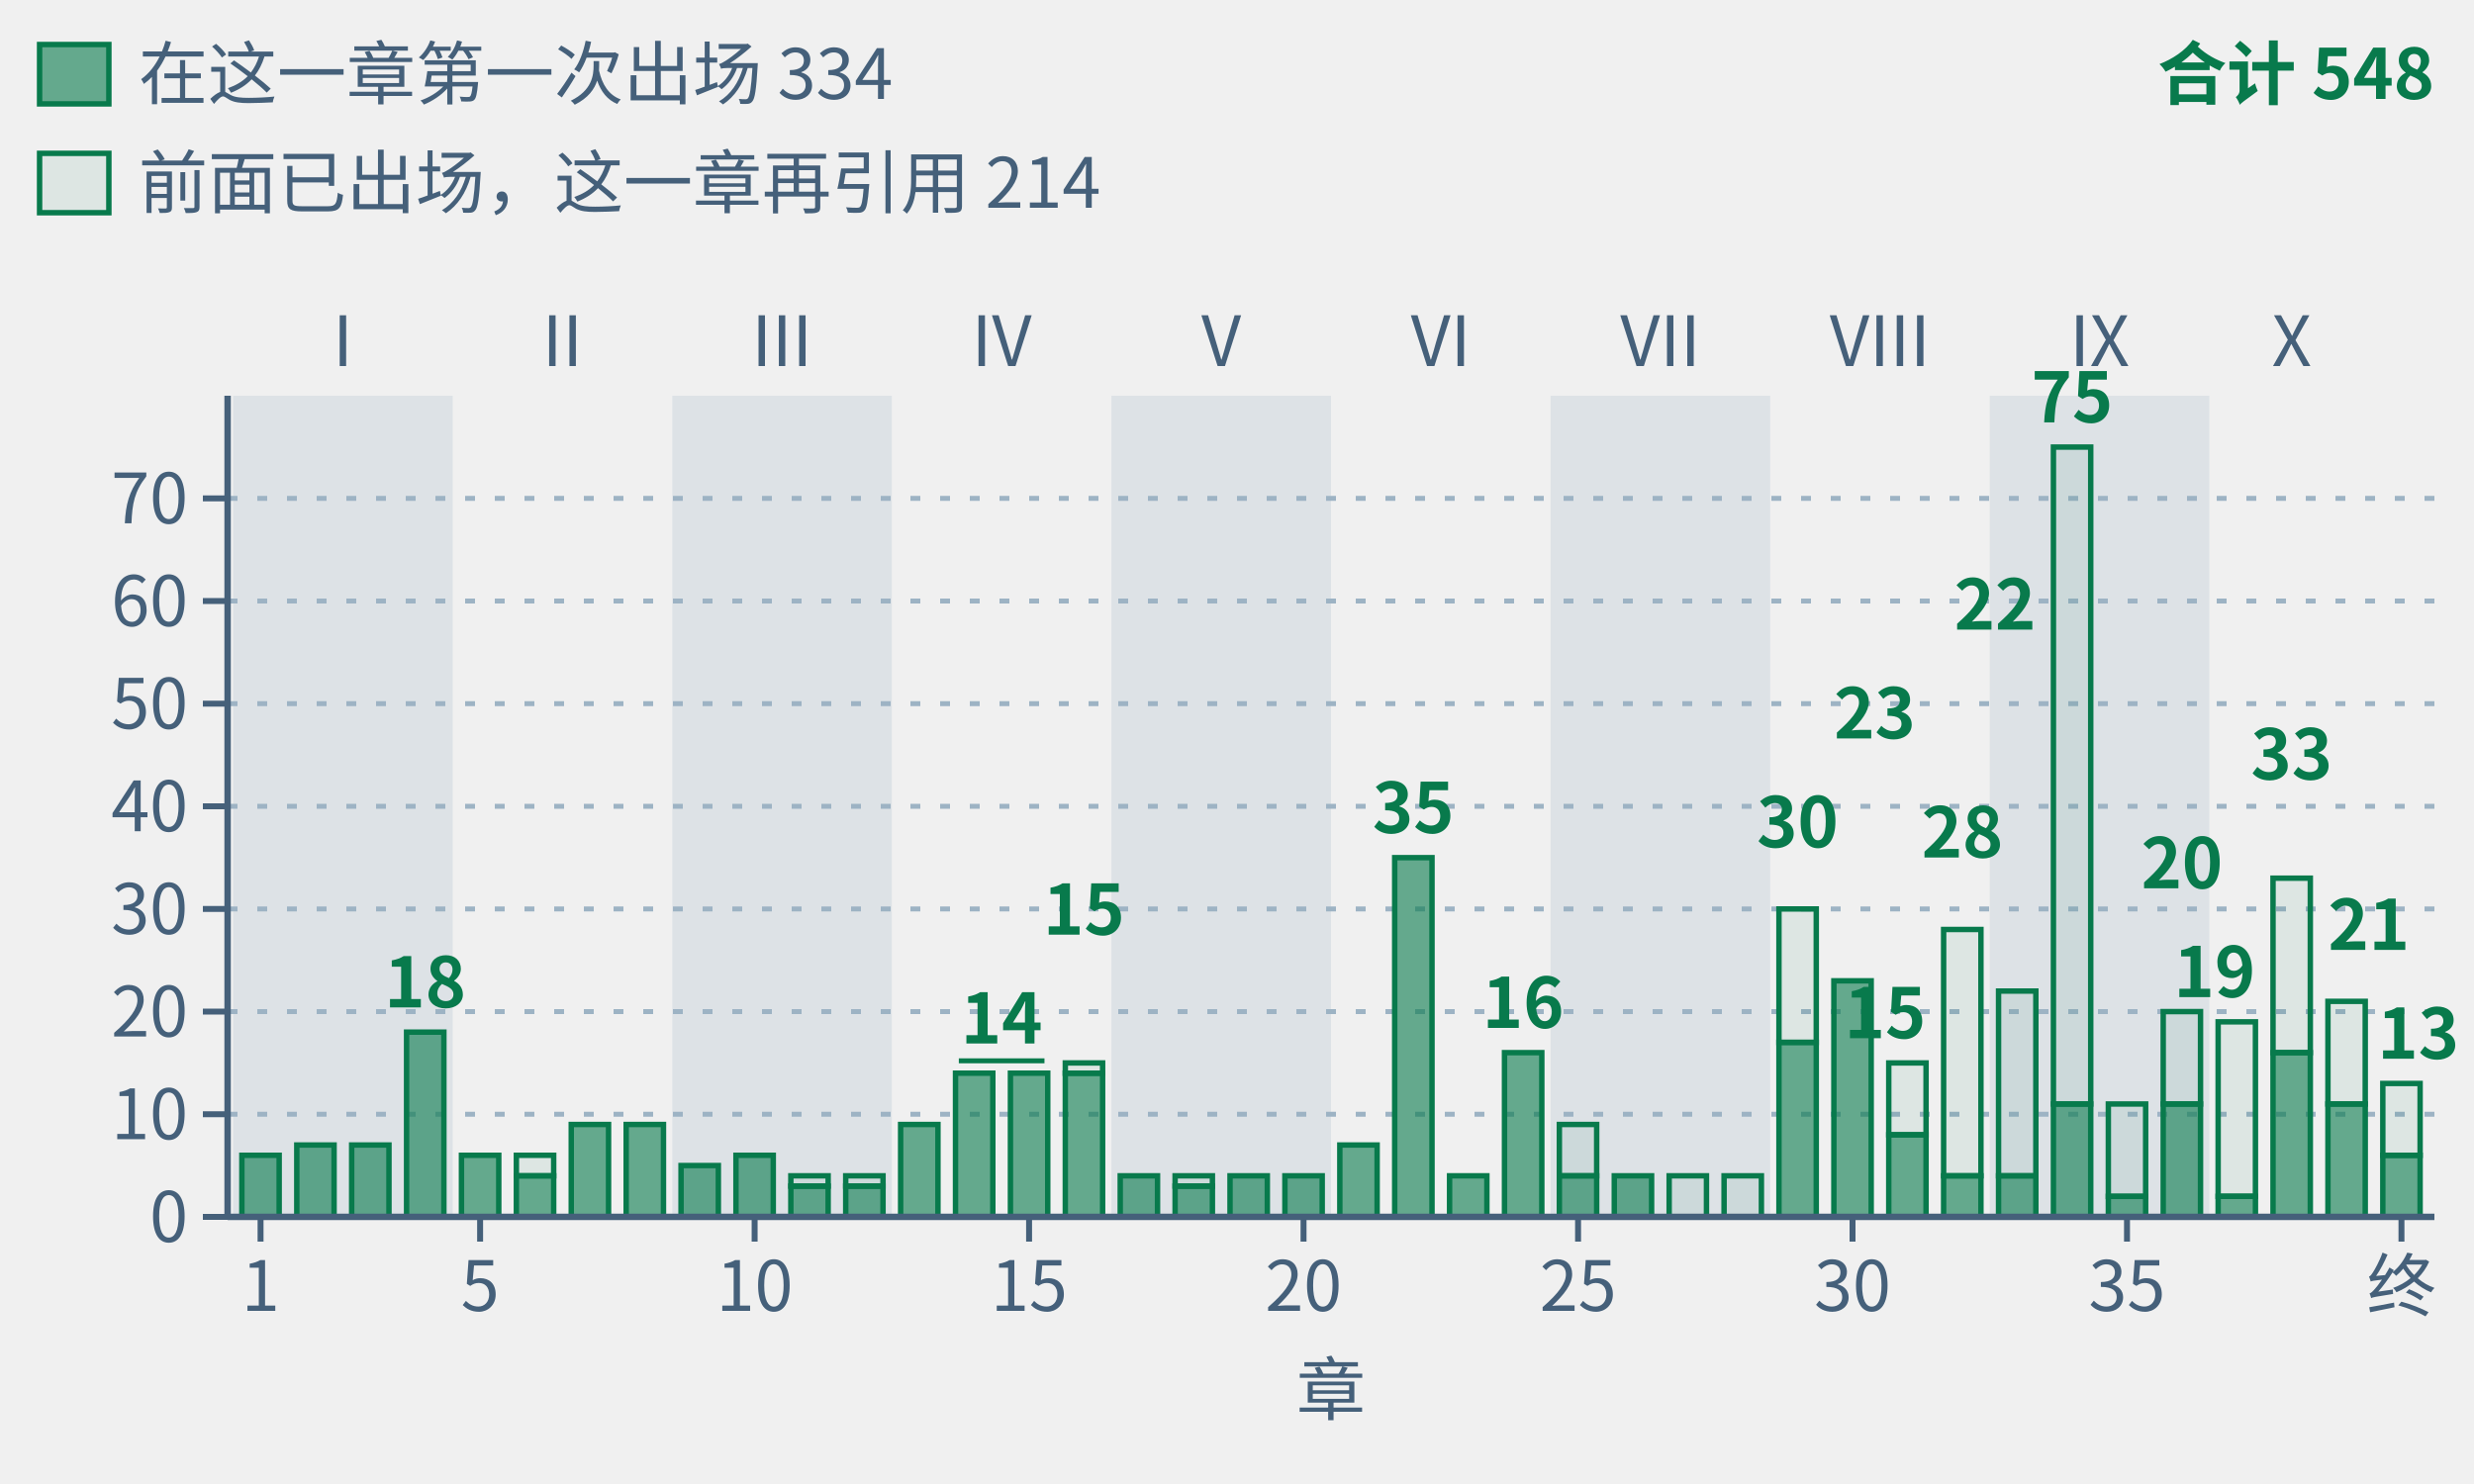
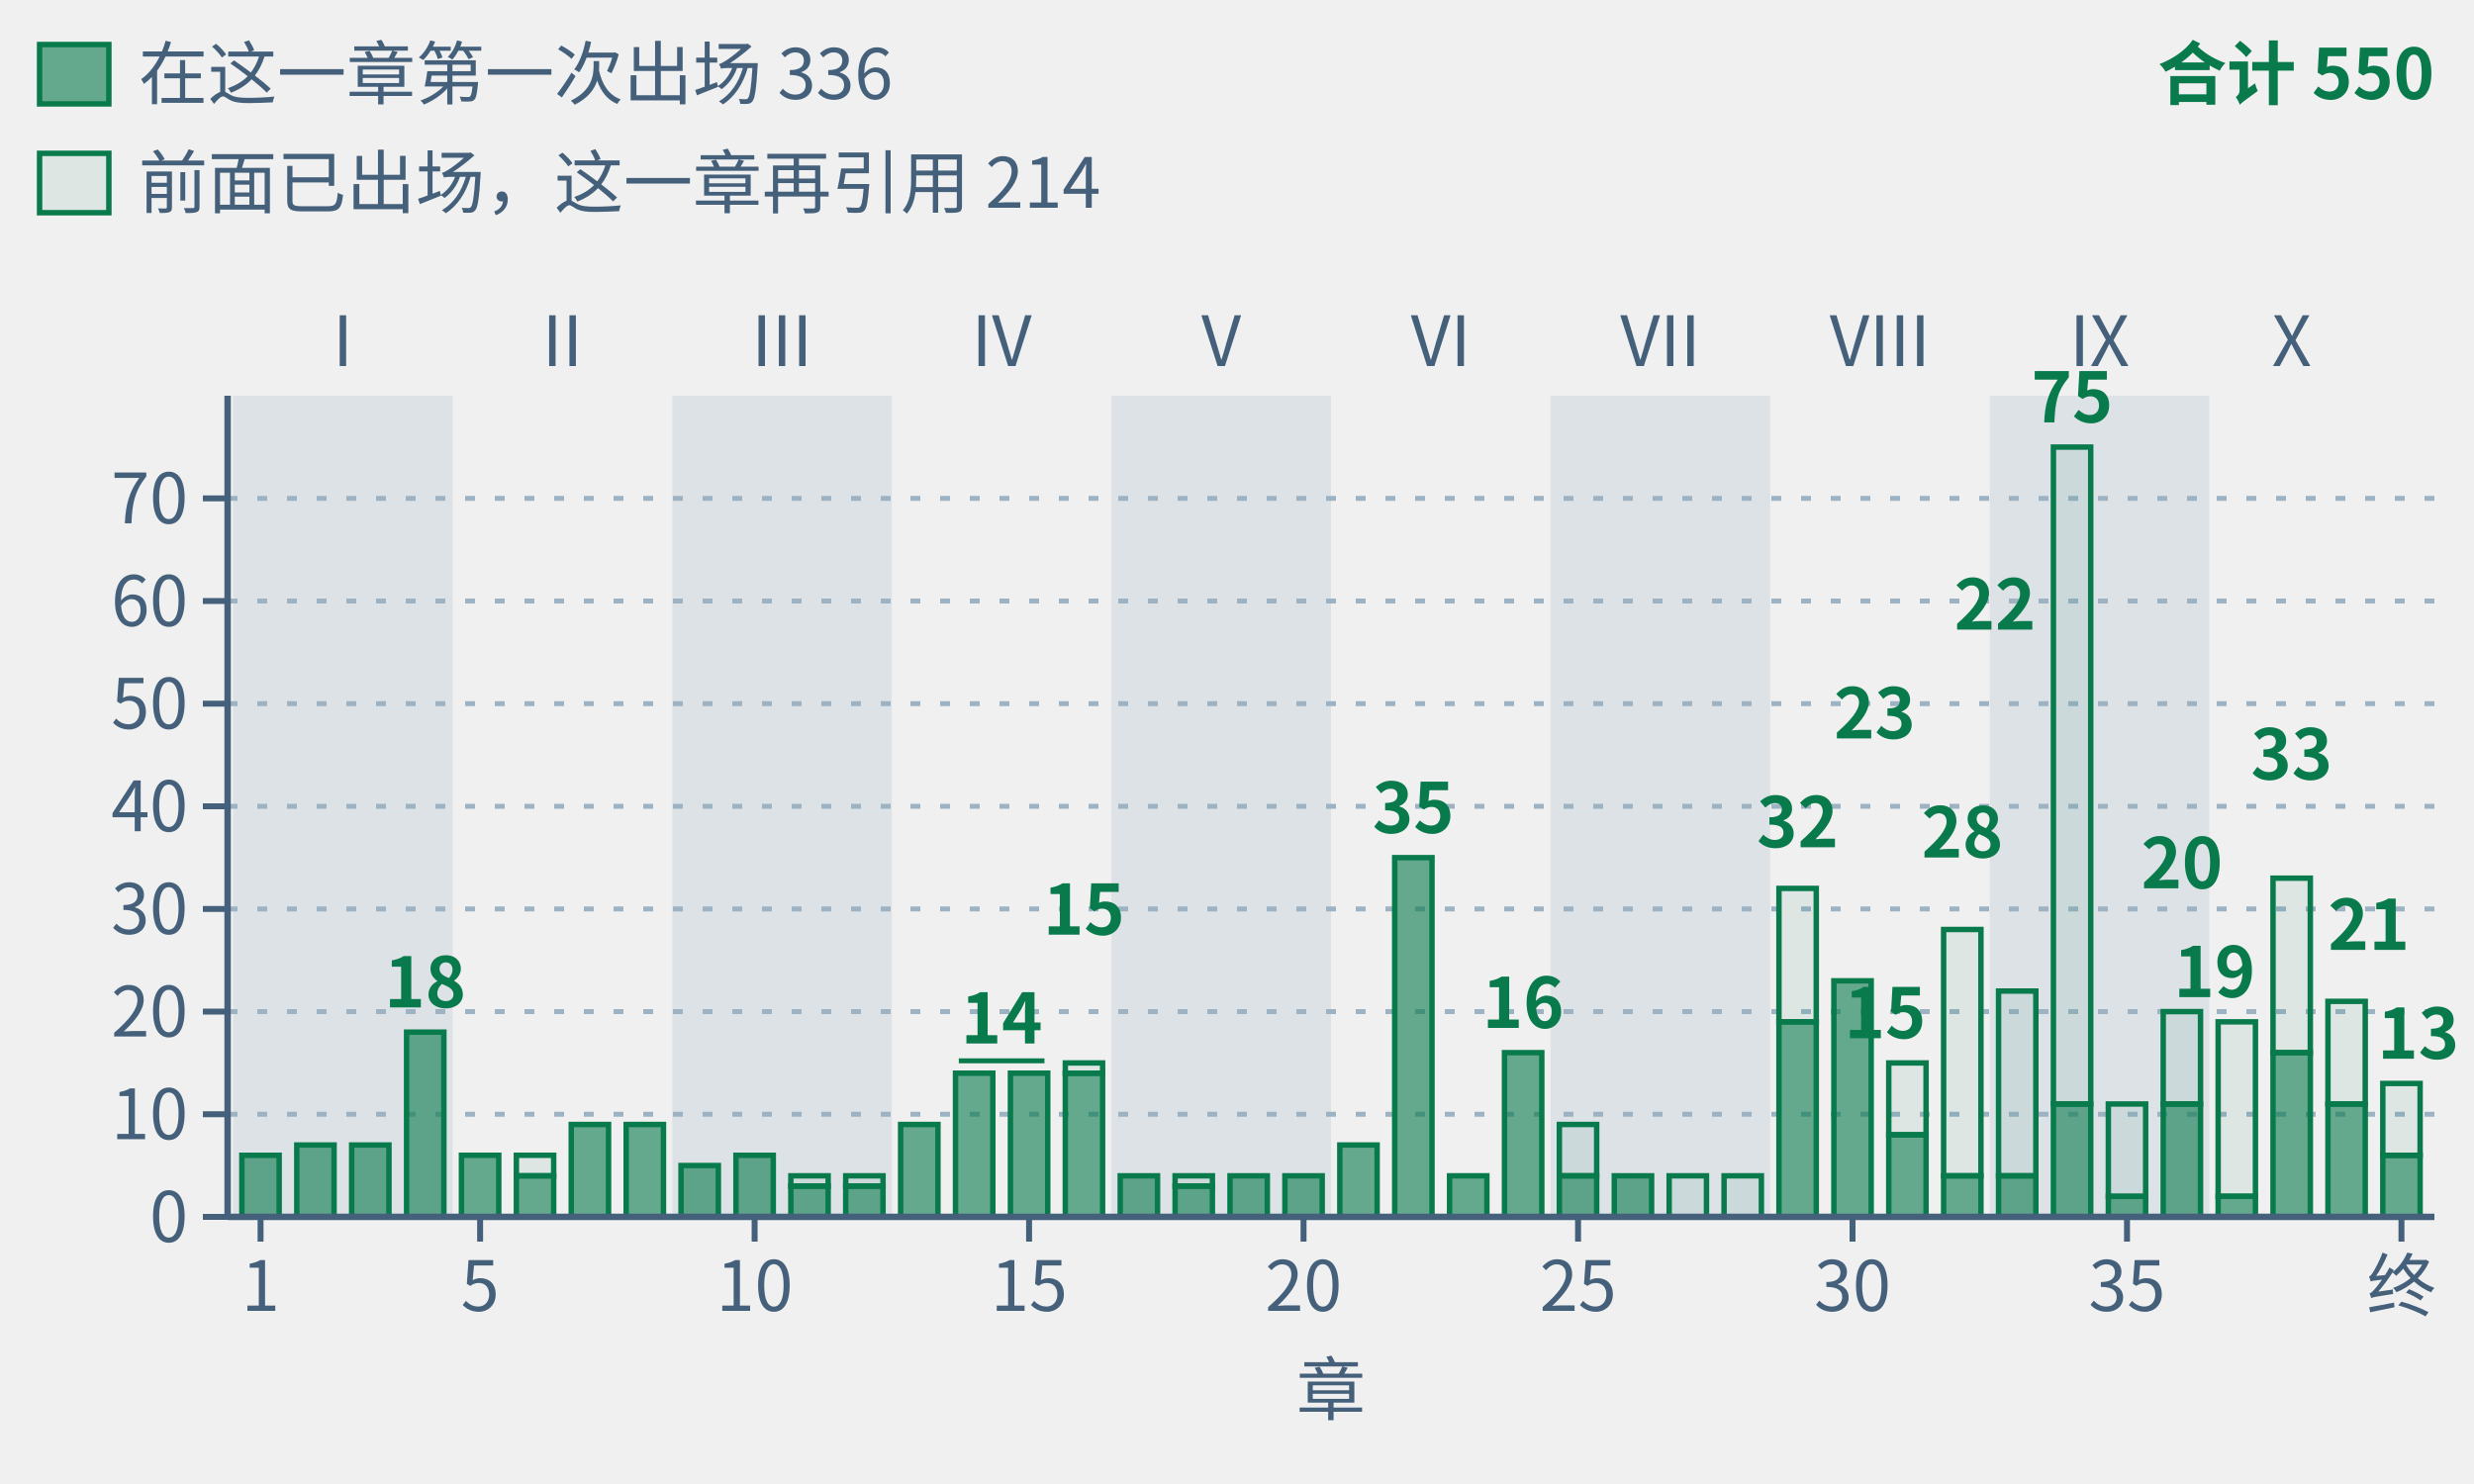
- <svg xmlns="http://www.w3.org/2000/svg" class="tr-fig" data-tr-fig="appc-theorems-by-chapter" data-lang="zh" viewBox="0 0 500 300" width="500" height="300" font-family="'Noto Sans SC', 'Noto Sans CJK SC', 'Source Sans 3', 'PingFang SC', 'Microsoft YaHei', system-ui, sans-serif" role="img" aria-label="按阅读顺序排列的 40 根绿色柱子，按部分组；各柱数该主章环境头引用的唯一冻结定理，子页面并入主章。合计 548 次，实心下段为本章首次出现的 334 条，空心上段为此前出现过的 214 条。跨主章复用重复计数。">
+ <svg xmlns="http://www.w3.org/2000/svg" class="tr-fig" data-tr-fig="appc-theorems-by-chapter" data-lang="zh" viewBox="0 0 500 300" width="500" height="300" font-family="'Noto Sans SC', 'Noto Sans CJK SC', 'Source Sans 3', 'PingFang SC', 'Microsoft YaHei', system-ui, sans-serif" role="img" aria-label="按阅读顺序排列的 40 根绿色柱子，按部分组；各柱数该主章环境头引用的唯一冻结定理，子页面并入主章。合计 550 次，实心下段为本章首次出现的 336 条，空心上段为此前出现过的 214 条。跨主章复用重复计数。">
  <style>.ts-ink{stroke:#0b1622}.tf-ink{fill:#0b1622}.ts-dim{stroke:#45607a}.tf-dim{fill:#45607a}.ts-faint{stroke:#9db3c4}.tf-faint{fill:#9db3c4}.ts-edge{stroke:#b9d0dd}.tf-edge{fill:#b9d0dd}.ts-hot{stroke:#5f9bb5}.tf-hot{fill:#5f9bb5}.ts-bg{stroke:#ffffff}.tf-bg{fill:#ffffff}.ts-panel{stroke:#eef5f9}.tf-panel{fill:#eef5f9}.ts-sheet{stroke:#f7fbfd}.tf-sheet{fill:#f7fbfd}.ts-cyan{stroke:#007c8a}.tf-cyan{fill:#007c8a}.ts-magenta{stroke:#b0128f}.tf-magenta{fill:#b0128f}.ts-amber{stroke:#946200}.tf-amber{fill:#946200}.ts-violet{stroke:#5a45c8}.tf-violet{fill:#5a45c8}.ts-ok{stroke:#087a4c}.tf-ok{fill:#087a4c}.ts-warn{stroke:#c21f3a}.tf-warn{fill:#c21f3a}.ts-blue{stroke:#1d5fd0}.tf-blue{fill:#1d5fd0}.ts-orange{stroke:#b85410}.tf-orange{fill:#b85410}.ts-sigma{stroke:#28405a}.tf-sigma{fill:#28405a}@media (prefers-color-scheme:dark){.ts-ink{stroke:#d4efff}.tf-ink{fill:#d4efff}.ts-dim{stroke:#6f8ea5}.tf-dim{fill:#6f8ea5}.ts-faint{stroke:#34506a}.tf-faint{fill:#34506a}.ts-edge{stroke:#143049}.tf-edge{fill:#143049}.ts-hot{stroke:#1f5d7c}.tf-hot{fill:#1f5d7c}.ts-bg{stroke:#03060c}.tf-bg{fill:#03060c}.ts-panel{stroke:#07101b}.tf-panel{fill:#07101b}.ts-sheet{stroke:#050c16}.tf-sheet{fill:#050c16}.ts-cyan{stroke:#19f0ff}.tf-cyan{fill:#19f0ff}.ts-magenta{stroke:#ff2fd0}.tf-magenta{fill:#ff2fd0}.ts-amber{stroke:#ffc83d}.tf-amber{fill:#ffc83d}.ts-violet{stroke:#9d8cff}.tf-violet{fill:#9d8cff}.ts-ok{stroke:#46ffb2}.tf-ok{fill:#46ffb2}.ts-warn{stroke:#ff5064}.tf-warn{fill:#ff5064}.ts-blue{stroke:#2a7bff}.tf-blue{fill:#2a7bff}.ts-orange{stroke:#ff8a3c}.tf-orange{fill:#ff8a3c}.ts-sigma{stroke:#cfe3ff}.tf-sigma{fill:#cfe3ff}}</style>
  <rect x="47.11" y="80" width="44.38" height="166" class="tf-faint" fill-opacity="0.22" />
  <text class="tf-dim" x="69.3" y="74" font-size="14" text-anchor="middle">I</text>
  <text class="tf-dim" x="113.68" y="74" font-size="14" text-anchor="middle">II</text>
  <rect x="135.87" y="80" width="44.38" height="166" class="tf-faint" fill-opacity="0.22" />
  <text class="tf-dim" x="158.05" y="74" font-size="14" text-anchor="middle">III</text>
  <text class="tf-dim" x="202.43" y="74" font-size="14" text-anchor="middle">IV</text>
  <rect x="224.62" y="80" width="44.38" height="166" class="tf-faint" fill-opacity="0.22" />
  <text class="tf-dim" x="246.81" y="74" font-size="14" text-anchor="middle">V</text>
  <text class="tf-dim" x="291.19" y="74" font-size="14" text-anchor="middle">VI</text>
  <rect x="313.38" y="80" width="44.38" height="166" class="tf-faint" fill-opacity="0.22" />
  <text class="tf-dim" x="335.57" y="74" font-size="14" text-anchor="middle">VII</text>
  <text class="tf-dim" x="379.95" y="74" font-size="14" text-anchor="middle">VIII</text>
  <rect x="402.13" y="80" width="44.38" height="166" class="tf-faint" fill-opacity="0.22" />
  <text class="tf-dim" x="424.32" y="74" font-size="14" text-anchor="middle">IX</text>
  <text class="tf-dim" x="463.15" y="74" font-size="14" text-anchor="middle">X</text>
  <line x1="46" y1="225.25" x2="492" y2="225.25" class="ts-faint" stroke-width="1" stroke-dasharray="2 4" fill="none" />
  <line x1="46" y1="204.5" x2="492" y2="204.5" class="ts-faint" stroke-width="1" stroke-dasharray="2 4" fill="none" />
  <line x1="46" y1="183.75" x2="492" y2="183.75" class="ts-faint" stroke-width="1" stroke-dasharray="2 4" fill="none" />
  <line x1="46" y1="163" x2="492" y2="163" class="ts-faint" stroke-width="1" stroke-dasharray="2 4" fill="none" />
  <line x1="46" y1="142.25" x2="492" y2="142.25" class="ts-faint" stroke-width="1" stroke-dasharray="2 4" fill="none" />
  <line x1="46" y1="121.5" x2="492" y2="121.5" class="ts-faint" stroke-width="1" stroke-dasharray="2 4" fill="none" />
  <line x1="46" y1="100.75" x2="492" y2="100.75" class="ts-faint" stroke-width="1" stroke-dasharray="2 4" fill="none" />
  <rect x="48.88" y="233.55" width="7.54" height="12.45" class="ts-ok tf-ok" stroke-width="1.1" fill-opacity="0.6" />
  <rect x="59.98" y="231.47" width="7.54" height="14.53" class="ts-ok tf-ok" stroke-width="1.1" fill-opacity="0.6" />
  <rect x="71.07" y="231.47" width="7.54" height="14.53" class="ts-ok tf-ok" stroke-width="1.1" fill-opacity="0.6" />
  <rect x="82.17" y="208.65" width="7.54" height="37.35" class="ts-ok tf-ok" stroke-width="1.1" fill-opacity="0.6" />
  <rect x="93.26" y="233.55" width="7.54" height="12.45" class="ts-ok tf-ok" stroke-width="1.1" fill-opacity="0.6" />
  <rect x="104.36" y="233.55" width="7.54" height="4.15" class="ts-ok tf-ok" stroke-width="1.1" fill-opacity="0.08" />
  <rect x="104.36" y="237.7" width="7.54" height="8.3" class="ts-ok tf-ok" stroke-width="1.1" fill-opacity="0.6" />
  <rect x="115.45" y="227.32" width="7.54" height="18.68" class="ts-ok tf-ok" stroke-width="1.1" fill-opacity="0.6" />
  <rect x="126.55" y="227.32" width="7.54" height="18.68" class="ts-ok tf-ok" stroke-width="1.1" fill-opacity="0.6" />
  <rect x="137.64" y="235.62" width="7.54" height="10.38" class="ts-ok tf-ok" stroke-width="1.1" fill-opacity="0.6" />
  <rect x="148.74" y="233.55" width="7.54" height="12.45" class="ts-ok tf-ok" stroke-width="1.1" fill-opacity="0.6" />
  <rect x="159.83" y="237.7" width="7.54" height="2.08" class="ts-ok tf-ok" stroke-width="1.1" fill-opacity="0.08" />
  <rect x="159.83" y="239.78" width="7.54" height="6.22" class="ts-ok tf-ok" stroke-width="1.1" fill-opacity="0.6" />
  <rect x="170.92" y="237.7" width="7.54" height="2.08" class="ts-ok tf-ok" stroke-width="1.1" fill-opacity="0.08" />
  <rect x="170.92" y="239.78" width="7.54" height="6.22" class="ts-ok tf-ok" stroke-width="1.1" fill-opacity="0.6" />
  <rect x="182.02" y="227.32" width="7.54" height="18.68" class="ts-ok tf-ok" stroke-width="1.1" fill-opacity="0.6" />
  <rect x="193.11" y="216.95" width="7.54" height="29.05" class="ts-ok tf-ok" stroke-width="1.1" fill-opacity="0.6" />
  <rect x="204.21" y="216.95" width="7.54" height="29.05" class="ts-ok tf-ok" stroke-width="1.1" fill-opacity="0.6" />
  <rect x="215.3" y="214.88" width="7.54" height="2.08" class="ts-ok tf-ok" stroke-width="1.1" fill-opacity="0.08" />
  <rect x="215.3" y="216.95" width="7.54" height="29.05" class="ts-ok tf-ok" stroke-width="1.1" fill-opacity="0.6" />
  <rect x="226.4" y="237.7" width="7.54" height="8.3" class="ts-ok tf-ok" stroke-width="1.1" fill-opacity="0.6" />
  <rect x="237.49" y="237.7" width="7.54" height="2.08" class="ts-ok tf-ok" stroke-width="1.1" fill-opacity="0.08" />
  <rect x="237.49" y="239.78" width="7.54" height="6.22" class="ts-ok tf-ok" stroke-width="1.1" fill-opacity="0.6" />
  <rect x="248.59" y="237.7" width="7.54" height="8.3" class="ts-ok tf-ok" stroke-width="1.1" fill-opacity="0.6" />
  <rect x="259.68" y="237.7" width="7.54" height="8.3" class="ts-ok tf-ok" stroke-width="1.1" fill-opacity="0.6" />
  <rect x="270.78" y="231.47" width="7.54" height="14.53" class="ts-ok tf-ok" stroke-width="1.1" fill-opacity="0.6" />
  <rect x="281.87" y="173.38" width="7.54" height="72.62" class="ts-ok tf-ok" stroke-width="1.1" fill-opacity="0.6" />
  <rect x="292.96" y="237.7" width="7.54" height="8.3" class="ts-ok tf-ok" stroke-width="1.1" fill-opacity="0.6" />
  <rect x="304.06" y="212.8" width="7.54" height="33.2" class="ts-ok tf-ok" stroke-width="1.1" fill-opacity="0.6" />
  <rect x="315.15" y="227.32" width="7.54" height="10.38" class="ts-ok tf-ok" stroke-width="1.1" fill-opacity="0.08" />
  <rect x="315.15" y="237.7" width="7.54" height="8.3" class="ts-ok tf-ok" stroke-width="1.1" fill-opacity="0.6" />
  <rect x="326.25" y="237.7" width="7.54" height="8.3" class="ts-ok tf-ok" stroke-width="1.1" fill-opacity="0.6" />
  <rect x="337.34" y="237.7" width="7.54" height="8.3" class="ts-ok tf-ok" stroke-width="1.1" fill-opacity="0.08" />
  <rect x="348.44" y="237.7" width="7.54" height="8.3" class="ts-ok tf-ok" stroke-width="1.1" fill-opacity="0.08" />
-   <rect x="359.53" y="183.75" width="7.54" height="26.98" class="ts-ok tf-ok" stroke-width="1.1" fill-opacity="0.08" />
-   <rect x="359.53" y="210.72" width="7.54" height="35.27" class="ts-ok tf-ok" stroke-width="1.1" fill-opacity="0.6" />
+   <rect x="359.53" y="179.6" width="7.54" height="26.98" class="ts-ok tf-ok" stroke-width="1.1" fill-opacity="0.08" />
+   <rect x="359.53" y="206.57" width="7.54" height="39.42" class="ts-ok tf-ok" stroke-width="1.1" fill-opacity="0.6" />
  <rect x="370.63" y="198.28" width="7.54" height="47.73" class="ts-ok tf-ok" stroke-width="1.1" fill-opacity="0.6" />
  <rect x="381.72" y="214.88" width="7.54" height="14.53" class="ts-ok tf-ok" stroke-width="1.1" fill-opacity="0.08" />
  <rect x="381.72" y="229.4" width="7.54" height="16.6" class="ts-ok tf-ok" stroke-width="1.1" fill-opacity="0.6" />
  <rect x="392.81" y="187.9" width="7.54" height="49.8" class="ts-ok tf-ok" stroke-width="1.1" fill-opacity="0.08" />
  <rect x="392.81" y="237.7" width="7.54" height="8.3" class="ts-ok tf-ok" stroke-width="1.1" fill-opacity="0.6" />
  <rect x="403.91" y="200.35" width="7.54" height="37.35" class="ts-ok tf-ok" stroke-width="1.1" fill-opacity="0.08" />
  <rect x="403.91" y="237.7" width="7.54" height="8.3" class="ts-ok tf-ok" stroke-width="1.1" fill-opacity="0.6" />
  <rect x="415" y="90.38" width="7.54" height="132.8" class="ts-ok tf-ok" stroke-width="1.1" fill-opacity="0.08" />
  <rect x="415" y="223.18" width="7.54" height="22.82" class="ts-ok tf-ok" stroke-width="1.1" fill-opacity="0.6" />
  <rect x="426.1" y="223.18" width="7.54" height="18.68" class="ts-ok tf-ok" stroke-width="1.1" fill-opacity="0.08" />
  <rect x="426.1" y="241.85" width="7.54" height="4.15" class="ts-ok tf-ok" stroke-width="1.1" fill-opacity="0.6" />
  <rect x="437.19" y="204.5" width="7.54" height="18.68" class="ts-ok tf-ok" stroke-width="1.1" fill-opacity="0.08" />
  <rect x="437.19" y="223.18" width="7.54" height="22.82" class="ts-ok tf-ok" stroke-width="1.1" fill-opacity="0.6" />
  <rect x="448.29" y="206.57" width="7.54" height="35.27" class="ts-ok tf-ok" stroke-width="1.1" fill-opacity="0.08" />
  <rect x="448.29" y="241.85" width="7.54" height="4.15" class="ts-ok tf-ok" stroke-width="1.1" fill-opacity="0.6" />
  <rect x="459.38" y="177.53" width="7.54" height="35.27" class="ts-ok tf-ok" stroke-width="1.1" fill-opacity="0.08" />
  <rect x="459.38" y="212.8" width="7.54" height="33.2" class="ts-ok tf-ok" stroke-width="1.1" fill-opacity="0.6" />
  <rect x="470.48" y="202.43" width="7.54" height="20.75" class="ts-ok tf-ok" stroke-width="1.1" fill-opacity="0.08" />
  <rect x="470.48" y="223.18" width="7.54" height="22.82" class="ts-ok tf-ok" stroke-width="1.1" fill-opacity="0.6" />
  <rect x="481.57" y="219.03" width="7.54" height="14.53" class="ts-ok tf-ok" stroke-width="1.1" fill-opacity="0.08" />
  <rect x="481.57" y="233.55" width="7.54" height="12.45" class="ts-ok tf-ok" stroke-width="1.1" fill-opacity="0.6" />
  <text class="tf-ok" x="85.94" y="203.65" font-size="14" text-anchor="middle" font-weight="600">18</text>
  <line x1="193.78" y1="214.45" x2="211.09" y2="214.45" class="ts-ok" stroke-width="1" fill="none" />
  <text class="tf-ok" x="202.43" y="210.95" font-size="14" text-anchor="middle" font-weight="600">14</text>
  <text class="tf-ok" x="219.07" y="188.95" font-size="14" text-anchor="middle" font-weight="600">15</text>
  <text class="tf-ok" x="285.64" y="168.38" font-size="14" text-anchor="middle" font-weight="600">35</text>
  <text class="tf-ok" x="307.83" y="207.8" font-size="14" text-anchor="middle" font-weight="600">16</text>
-   <text class="tf-ok" x="363.3" y="171.28" font-size="14" text-anchor="middle" font-weight="600">30</text>
+   <text class="tf-ok" x="363.3" y="171.28" font-size="14" text-anchor="middle" font-weight="600">32</text>
  <text class="tf-ok" x="370.63" y="149.28" font-size="14" font-weight="600">23</text>
  <text class="tf-ok" x="389.26" y="209.88" font-size="14" text-anchor="end" font-weight="600">15</text>
  <text class="tf-ok" x="396.59" y="173.35" font-size="14" text-anchor="middle" font-weight="600">28</text>
  <text class="tf-ok" x="411.45" y="127.28" font-size="14" text-anchor="end" font-weight="600">22</text>
  <text class="tf-ok" x="418.78" y="85.38" font-size="14" text-anchor="middle" font-weight="600">75</text>
  <text class="tf-ok" x="440.97" y="179.57" font-size="14" text-anchor="middle" font-weight="600">20</text>
  <text class="tf-ok" x="455.83" y="201.57" font-size="14" text-anchor="end" font-weight="600">19</text>
  <text class="tf-ok" x="463.15" y="157.57" font-size="14" text-anchor="middle" font-weight="600">33</text>
  <text class="tf-ok" x="470.48" y="192.03" font-size="14" font-weight="600">21</text>
  <text class="tf-ok" x="497" y="214.03" font-size="14" text-anchor="end" font-weight="600">13</text>
  <line x1="46" y1="246" x2="492" y2="246" class="ts-dim" stroke-width="1.3" fill="none" />
  <line x1="52.66" y1="246" x2="52.66" y2="251" class="ts-dim" stroke-width="1.2" fill="none" />
  <text class="tf-dim" x="52.66" y="265" font-size="14" text-anchor="middle">1</text>
  <line x1="97.03" y1="246" x2="97.03" y2="251" class="ts-dim" stroke-width="1.2" fill="none" />
  <text class="tf-dim" x="97.03" y="265" font-size="14" text-anchor="middle">5</text>
  <line x1="152.51" y1="246" x2="152.51" y2="251" class="ts-dim" stroke-width="1.2" fill="none" />
  <text class="tf-dim" x="152.51" y="265" font-size="14" text-anchor="middle">10</text>
  <line x1="207.98" y1="246" x2="207.98" y2="251" class="ts-dim" stroke-width="1.2" fill="none" />
  <text class="tf-dim" x="207.98" y="265" font-size="14" text-anchor="middle">15</text>
  <line x1="263.45" y1="246" x2="263.45" y2="251" class="ts-dim" stroke-width="1.2" fill="none" />
  <text class="tf-dim" x="263.45" y="265" font-size="14" text-anchor="middle">20</text>
  <line x1="318.93" y1="246" x2="318.93" y2="251" class="ts-dim" stroke-width="1.2" fill="none" />
  <text class="tf-dim" x="318.93" y="265" font-size="14" text-anchor="middle">25</text>
  <line x1="374.4" y1="246" x2="374.4" y2="251" class="ts-dim" stroke-width="1.2" fill="none" />
  <text class="tf-dim" x="374.4" y="265" font-size="14" text-anchor="middle">30</text>
  <line x1="429.87" y1="246" x2="429.87" y2="251" class="ts-dim" stroke-width="1.2" fill="none" />
  <text class="tf-dim" x="429.87" y="265" font-size="14" text-anchor="middle">35</text>
  <line x1="485.34" y1="246" x2="485.34" y2="251" class="ts-dim" stroke-width="1.2" fill="none" />
  <text class="tf-dim" x="485.34" y="265" font-size="14" text-anchor="middle">终</text>
  <text class="tf-dim" x="269" y="286" font-size="14" text-anchor="middle">章</text>
  <line x1="46" y1="80" x2="46" y2="246" class="ts-dim" stroke-width="1.3" fill="none" />
  <line x1="41" y1="246" x2="46" y2="246" class="ts-dim" stroke-width="1.2" fill="none" />
  <text class="tf-dim" x="38" y="251.04" font-size="14" text-anchor="end">0</text>
  <line x1="41" y1="225.25" x2="46" y2="225.25" class="ts-dim" stroke-width="1.2" fill="none" />
  <text class="tf-dim" x="38" y="230.29" font-size="14" text-anchor="end">10</text>
  <line x1="41" y1="204.5" x2="46" y2="204.5" class="ts-dim" stroke-width="1.2" fill="none" />
  <text class="tf-dim" x="38" y="209.54" font-size="14" text-anchor="end">20</text>
  <line x1="41" y1="183.75" x2="46" y2="183.75" class="ts-dim" stroke-width="1.2" fill="none" />
  <text class="tf-dim" x="38" y="188.79" font-size="14" text-anchor="end">30</text>
  <line x1="41" y1="163" x2="46" y2="163" class="ts-dim" stroke-width="1.2" fill="none" />
  <text class="tf-dim" x="38" y="168.04" font-size="14" text-anchor="end">40</text>
  <line x1="41" y1="142.25" x2="46" y2="142.25" class="ts-dim" stroke-width="1.2" fill="none" />
  <text class="tf-dim" x="38" y="147.29" font-size="14" text-anchor="end">50</text>
  <line x1="41" y1="121.5" x2="46" y2="121.5" class="ts-dim" stroke-width="1.2" fill="none" />
  <text class="tf-dim" x="38" y="126.54" font-size="14" text-anchor="end">60</text>
  <line x1="41" y1="100.75" x2="46" y2="100.75" class="ts-dim" stroke-width="1.2" fill="none" />
  <text class="tf-dim" x="38" y="105.79" font-size="14" text-anchor="end">70</text>
  <rect x="8" y="9" width="14" height="12" class="ts-ok tf-ok" stroke-width="1.1" fill-opacity="0.6" />
-   <text class="tf-dim" x="28" y="20" font-size="14">在这一章第一次出场 334</text>
+   <text class="tf-dim" x="28" y="20" font-size="14">在这一章第一次出场 336</text>
  <rect x="8" y="31" width="14" height="12" class="ts-ok tf-ok" stroke-width="1.1" fill-opacity="0.08" />
  <text class="tf-dim" x="28" y="42" font-size="14">前面已出场，这一章再引用 214</text>
-   <text class="tf-ok" x="492" y="20" font-size="14" text-anchor="end" font-weight="600">合计 548</text>
+   <text class="tf-ok" x="492" y="20" font-size="14" text-anchor="end" font-weight="600">合计 550</text>
</svg>
